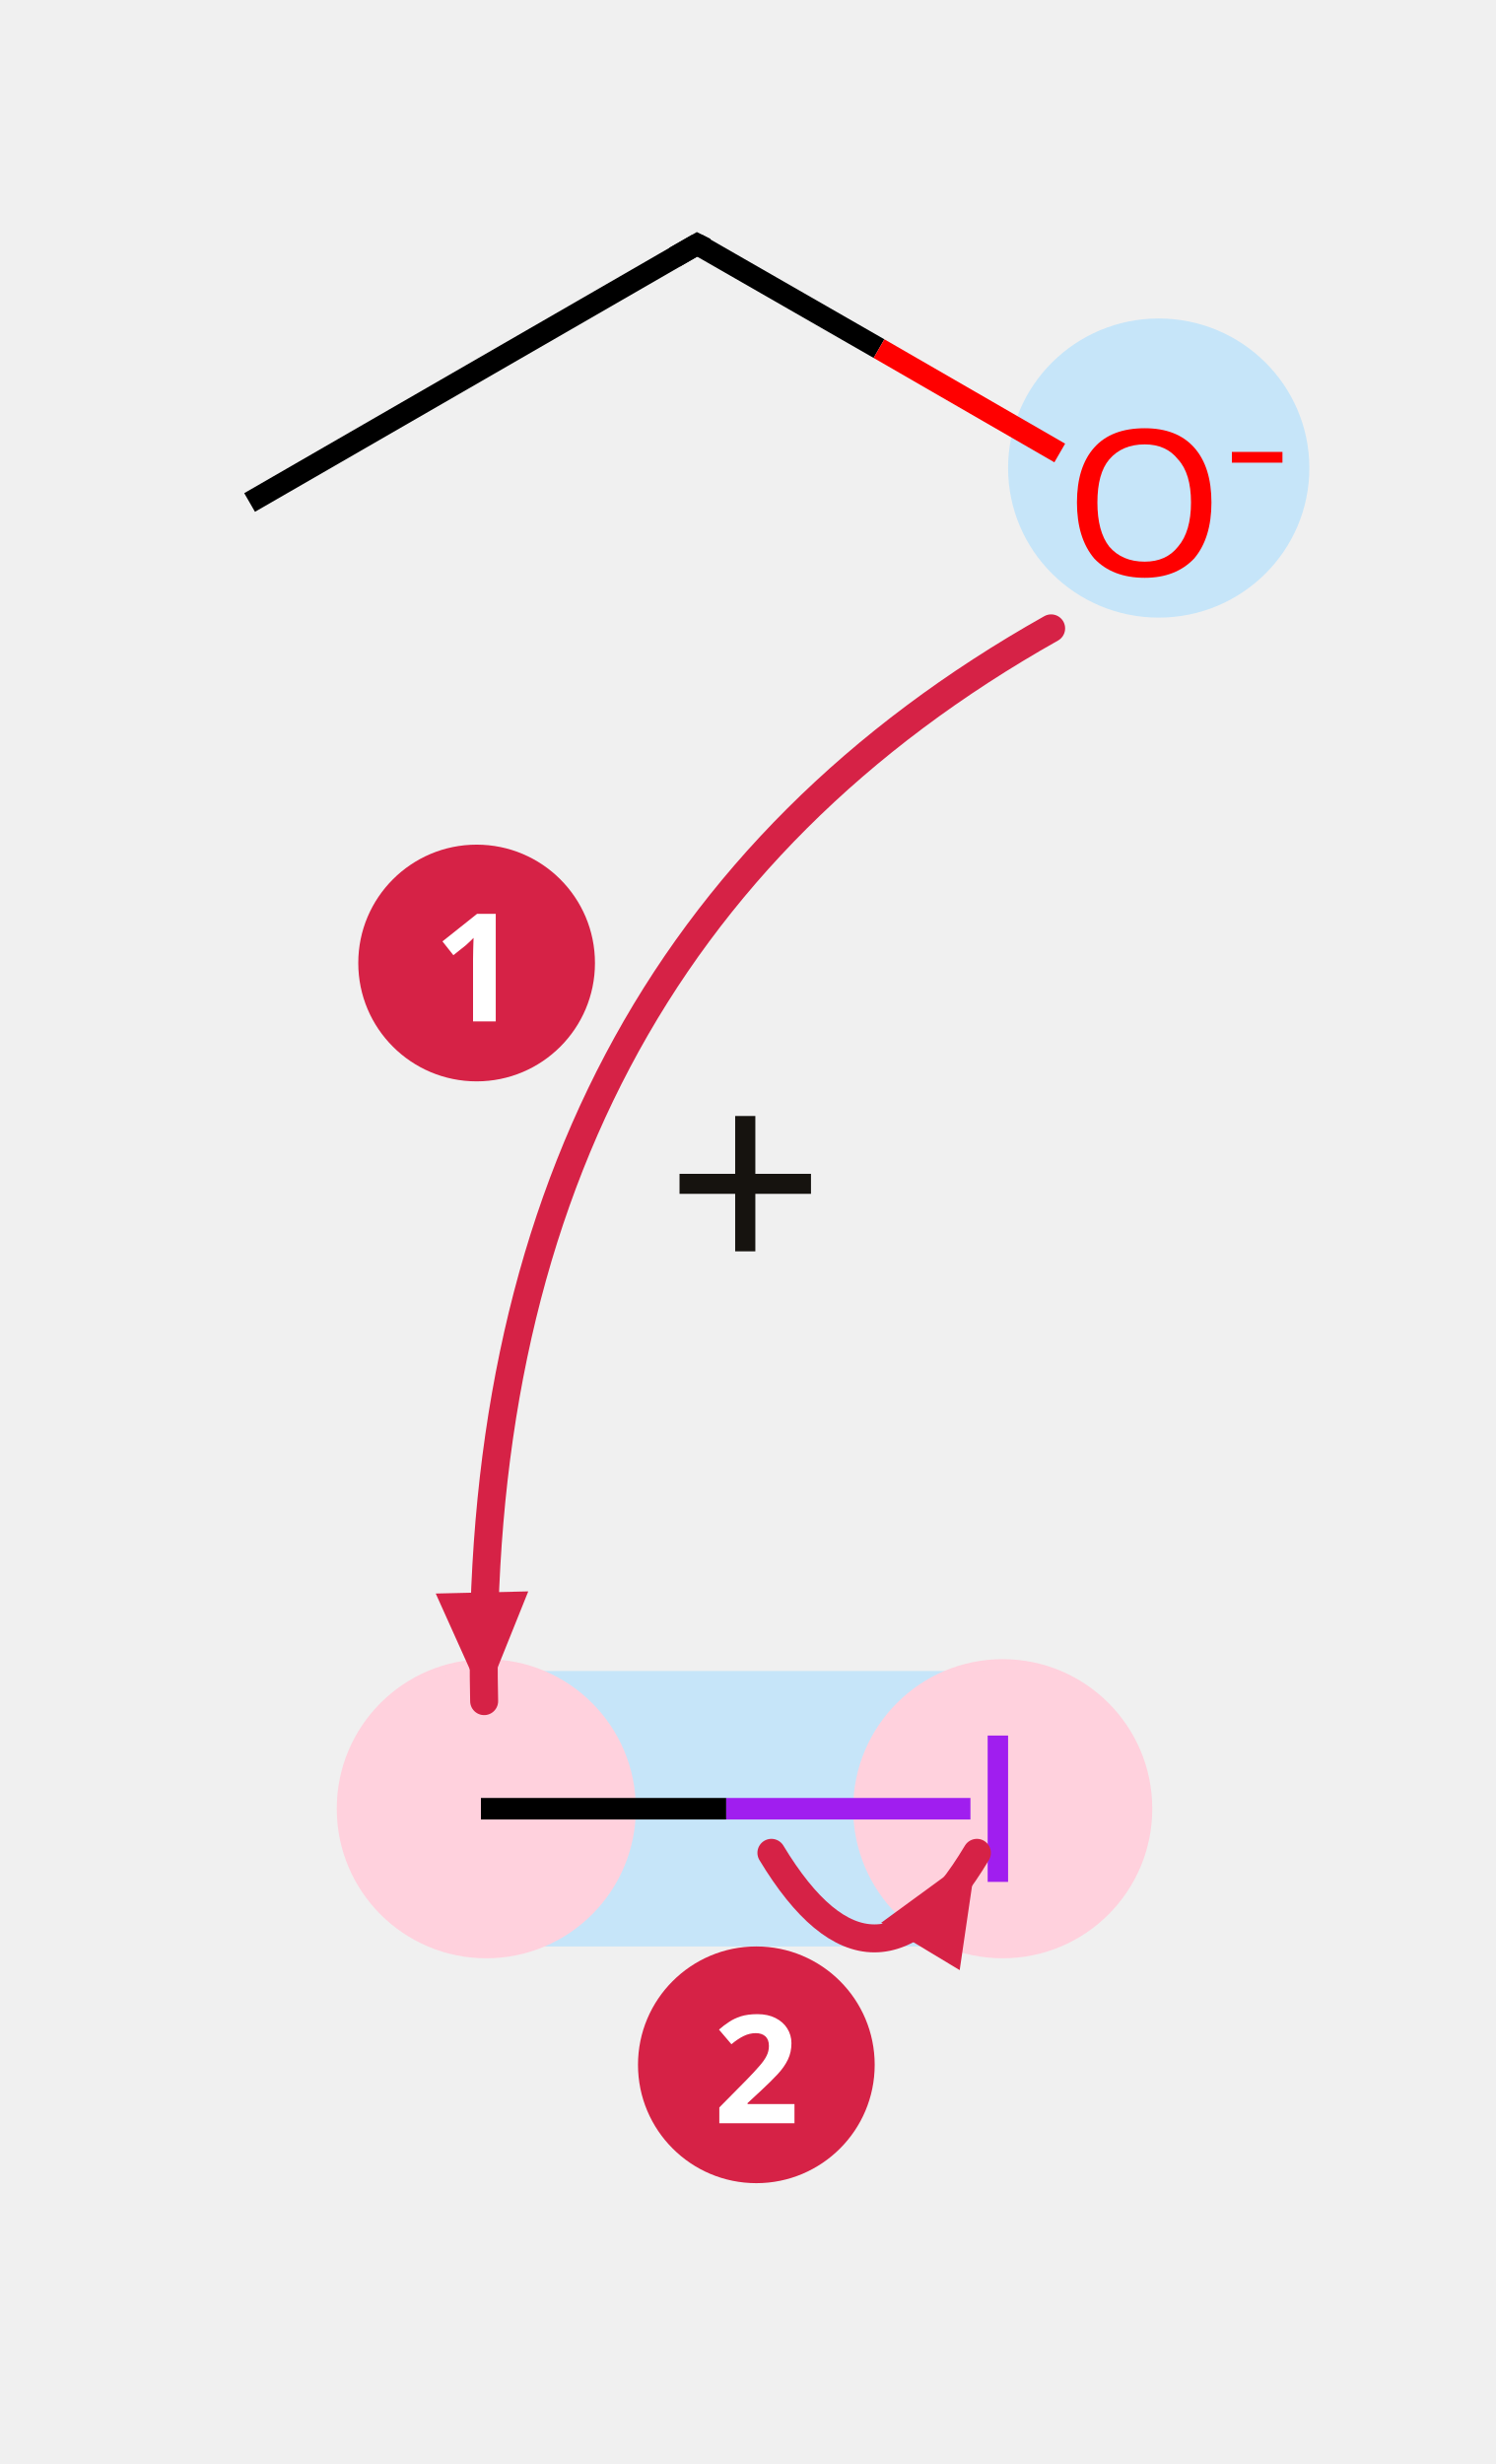
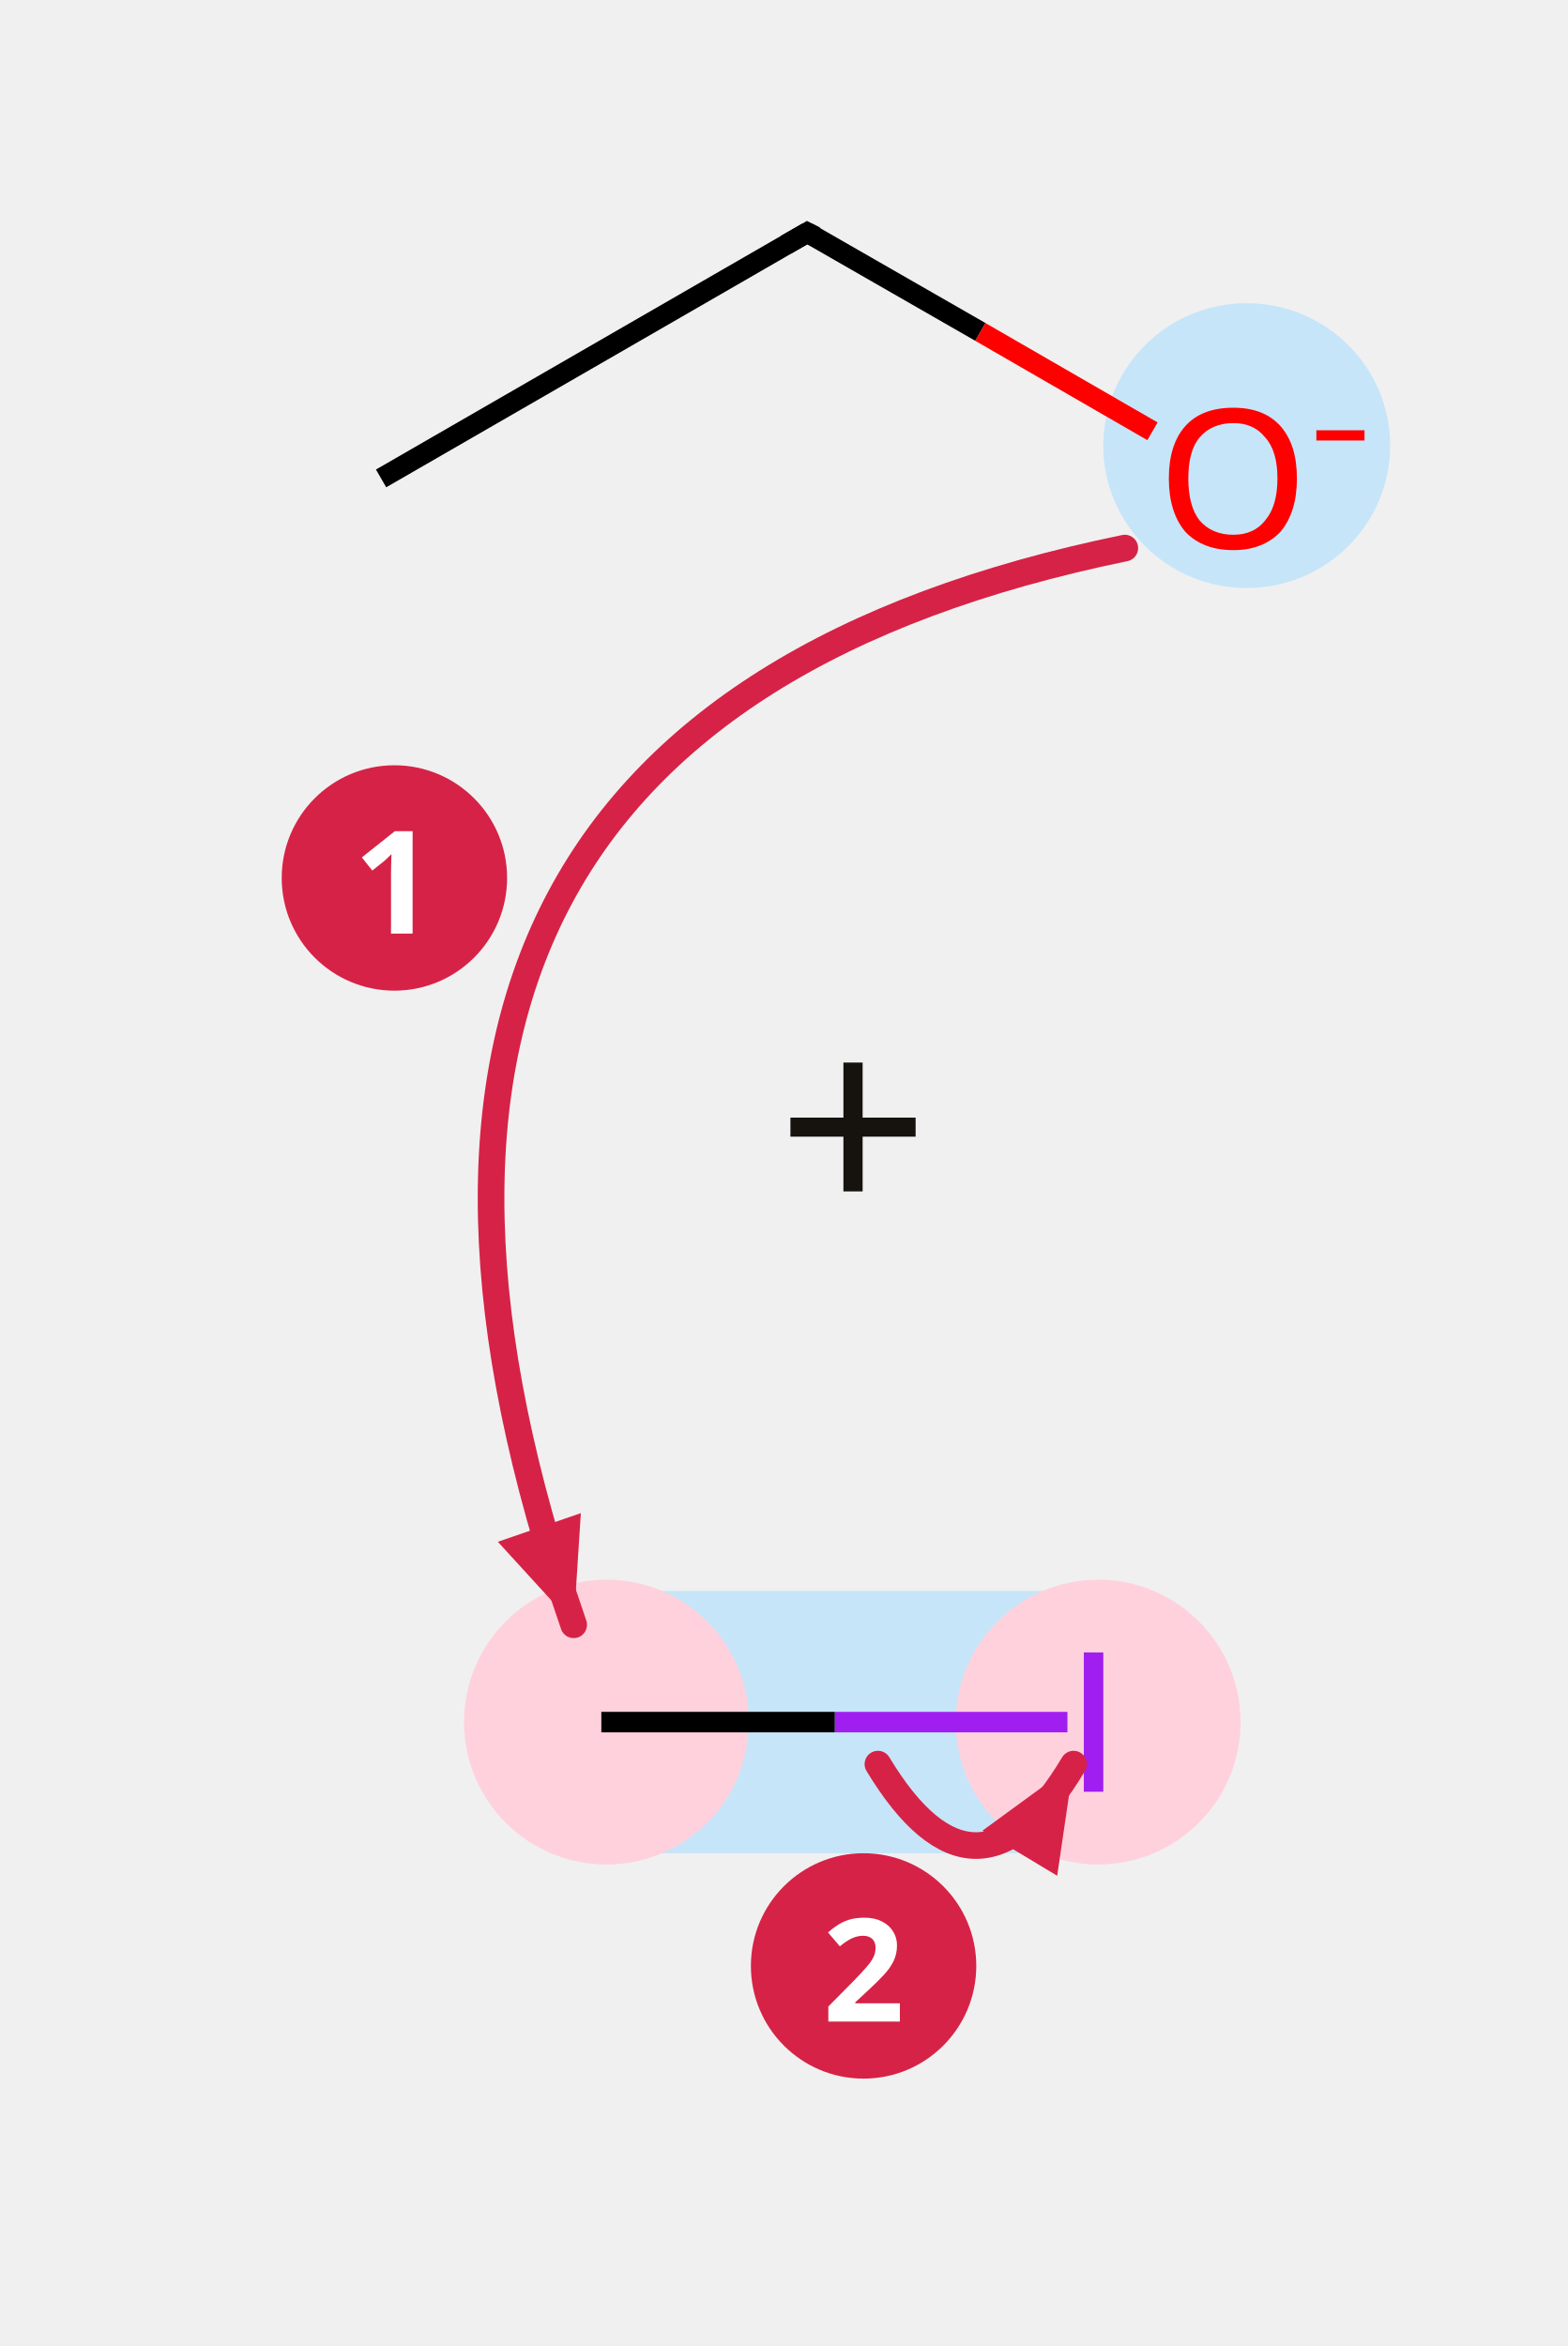
- <svg xmlns="http://www.w3.org/2000/svg" version="1.1" width="139px" height="229px" viewBox="4 4 139 229">
+ <svg xmlns="http://www.w3.org/2000/svg" version="1.1" width="153px" height="229px" viewBox="-10 4 153 229">
  <g transform="translate(-44.8, -67.8)">
    <ellipse cx="156.5" cy="115.3" rx="13.5" ry="13.4" class="atom-2" style="fill:#C6E5F9;fill-rule:evenodd;stroke:#C6E5F9;stroke-width:1.0px;stroke-linecap:butt;stroke-linejoin:miter;stroke-opacity:1" />
    <path class="bond-0 atom-0 atom-1" d="M 72.0,118.5 L 113.6,94.5" style="fill:none;fill-rule:evenodd;stroke:#000000;stroke-width:2.0px;stroke-linecap:butt;stroke-linejoin:miter;stroke-opacity:1" />
    <path class="bond-1 atom-1 atom-2" d="M 113.6,94.5 L 130.5,104.2" style="fill:none;fill-rule:evenodd;stroke:#000000;stroke-width:2.0px;stroke-linecap:butt;stroke-linejoin:miter;stroke-opacity:1" />
    <path class="bond-1 atom-1 atom-2" d="M 130.5,104.2 L 147.3,113.9" style="fill:none;fill-rule:evenodd;stroke:#FF0000;stroke-width:2.0px;stroke-linecap:butt;stroke-linejoin:miter;stroke-opacity:1" />
    <path d="M 111.5,95.7 L 113.6,94.5 L 114.4,94.9" style="fill:none;stroke:#000000;stroke-width:2.0px;stroke-linecap:butt;stroke-linejoin:miter;stroke-miterlimit:10;stroke-opacity:1;" />
    <path class="atom-2" d="M 148.9 118.5 Q 148.9 115.2, 150.5 113.4 Q 152.1 111.6, 155.2 111.6 Q 158.2 111.6, 159.8 113.4 Q 161.4 115.2, 161.4 118.5 Q 161.4 121.8, 159.8 123.7 Q 158.1 125.5, 155.2 125.5 Q 152.2 125.5, 150.5 123.7 Q 148.9 121.8, 148.9 118.5 M 155.2 124.0 Q 157.2 124.0, 158.3 122.6 Q 159.5 121.2, 159.5 118.5 Q 159.5 115.8, 158.3 114.5 Q 157.2 113.1, 155.2 113.1 Q 153.1 113.1, 151.9 114.5 Q 150.8 115.8, 150.8 118.5 Q 150.8 121.2, 151.9 122.6 Q 153.1 124.0, 155.2 124.0 " fill="#FF0000" />
    <path class="atom-2" d="M 163.3 113.8 L 168.0 113.8 L 168.0 114.8 L 163.3 114.8 L 163.3 113.8 " fill="#FF0000" />
  </g>
  <g transform="translate(-46.8, 62.1)">
    <path class="bond-0 atom-0 atom-1" d="M 95.5,97.2 L 143.5,97.2 L 143.5,122.8 L 95.5,122.8 Z" style="fill:#C6E5F9;fill-rule:evenodd;fill-opacity:1;stroke:#C6E5F9;stroke-width:0.0px;stroke-linecap:butt;stroke-linejoin:miter;stroke-miterlimit:10;stroke-opacity:1;" />
    <ellipse cx="96.0" cy="110.0" rx="13.4" ry="13.4" class="atom-0" style="fill:#FFD1DD;fill-rule:evenodd;stroke:#FFD1DD;stroke-width:1.0px;stroke-linecap:butt;stroke-linejoin:miter;stroke-opacity:1" />
    <ellipse cx="144.0" cy="110.0" rx="13.4" ry="13.4" class="atom-1" style="fill:#FFD1DD;fill-rule:evenodd;stroke:#FFD1DD;stroke-width:1.0px;stroke-linecap:butt;stroke-linejoin:miter;stroke-opacity:1" />
    <path class="bond-0 atom-0 atom-1" d="M 95.5,110.0 L 118.3,110.0" style="fill:none;fill-rule:evenodd;stroke:#000000;stroke-width:2.0px;stroke-linecap:butt;stroke-linejoin:miter;stroke-opacity:1" />
    <path class="bond-0 atom-0 atom-1" d="M 118.3,110.0 L 141.0,110.0" style="fill:none;fill-rule:evenodd;stroke:#A01EEF;stroke-width:2.0px;stroke-linecap:butt;stroke-linejoin:miter;stroke-opacity:1" />
    <path class="atom-1" d="M 142.6 103.2 L 144.5 103.2 L 144.5 116.8 L 142.6 116.8 L 142.6 103.2 " fill="#A01EEF" />
  </g>
  <text x="73.3" y="113.1" text-anchor="middle" dominant-baseline="central" font-family="Karla, sans-serif" font-size="26" fill="#16130F">+</text>
-   <path d="M 101.7,62.4 Q 47.5,92.9 49.0,162.1" fill="none" stroke="#D62246" stroke-width="2.6" stroke-linecap="round" />
-   <polygon points="49.0,162.1 44.5,152.1 53.1,151.9" fill="#D62246" />
-   <circle cx="48.3" cy="93.5" r="11" fill="#D62246" />
-   <text x="48.3" y="93.5" text-anchor="middle" dominant-baseline="central" font-family="Karla, sans-serif" font-size="14" font-weight="700" fill="#FFFFFF">1</text>
+   <path d="M 99.8,57.5 Q 15.6,74.8 46.0,162.6" fill="none" stroke="#D62246" stroke-width="2.6" stroke-linecap="round" />
+   <polygon points="46.0,162.6 38.6,154.5 46.7,151.7" fill="#D62246" />
+   <circle cx="28.5" cy="89.7" r="11" fill="#D62246" />
+   <text x="28.5" y="89.7" text-anchor="middle" dominant-baseline="central" font-family="Karla, sans-serif" font-size="14" font-weight="700" fill="#FFFFFF">1</text>
  <path d="M 75.7,176.2 Q 85.3,192.1 94.8,176.2" fill="none" stroke="#D62246" stroke-width="2.6" stroke-linecap="round" />
  <polygon points="94.8,176.2 93.2,187.1 85.9,182.7" fill="#D62246" />
  <circle cx="74.3" cy="195.9" r="11" fill="#D62246" />
  <text x="74.3" y="195.9" text-anchor="middle" dominant-baseline="central" font-family="Karla, sans-serif" font-size="14" font-weight="700" fill="#FFFFFF">2</text>
</svg>
